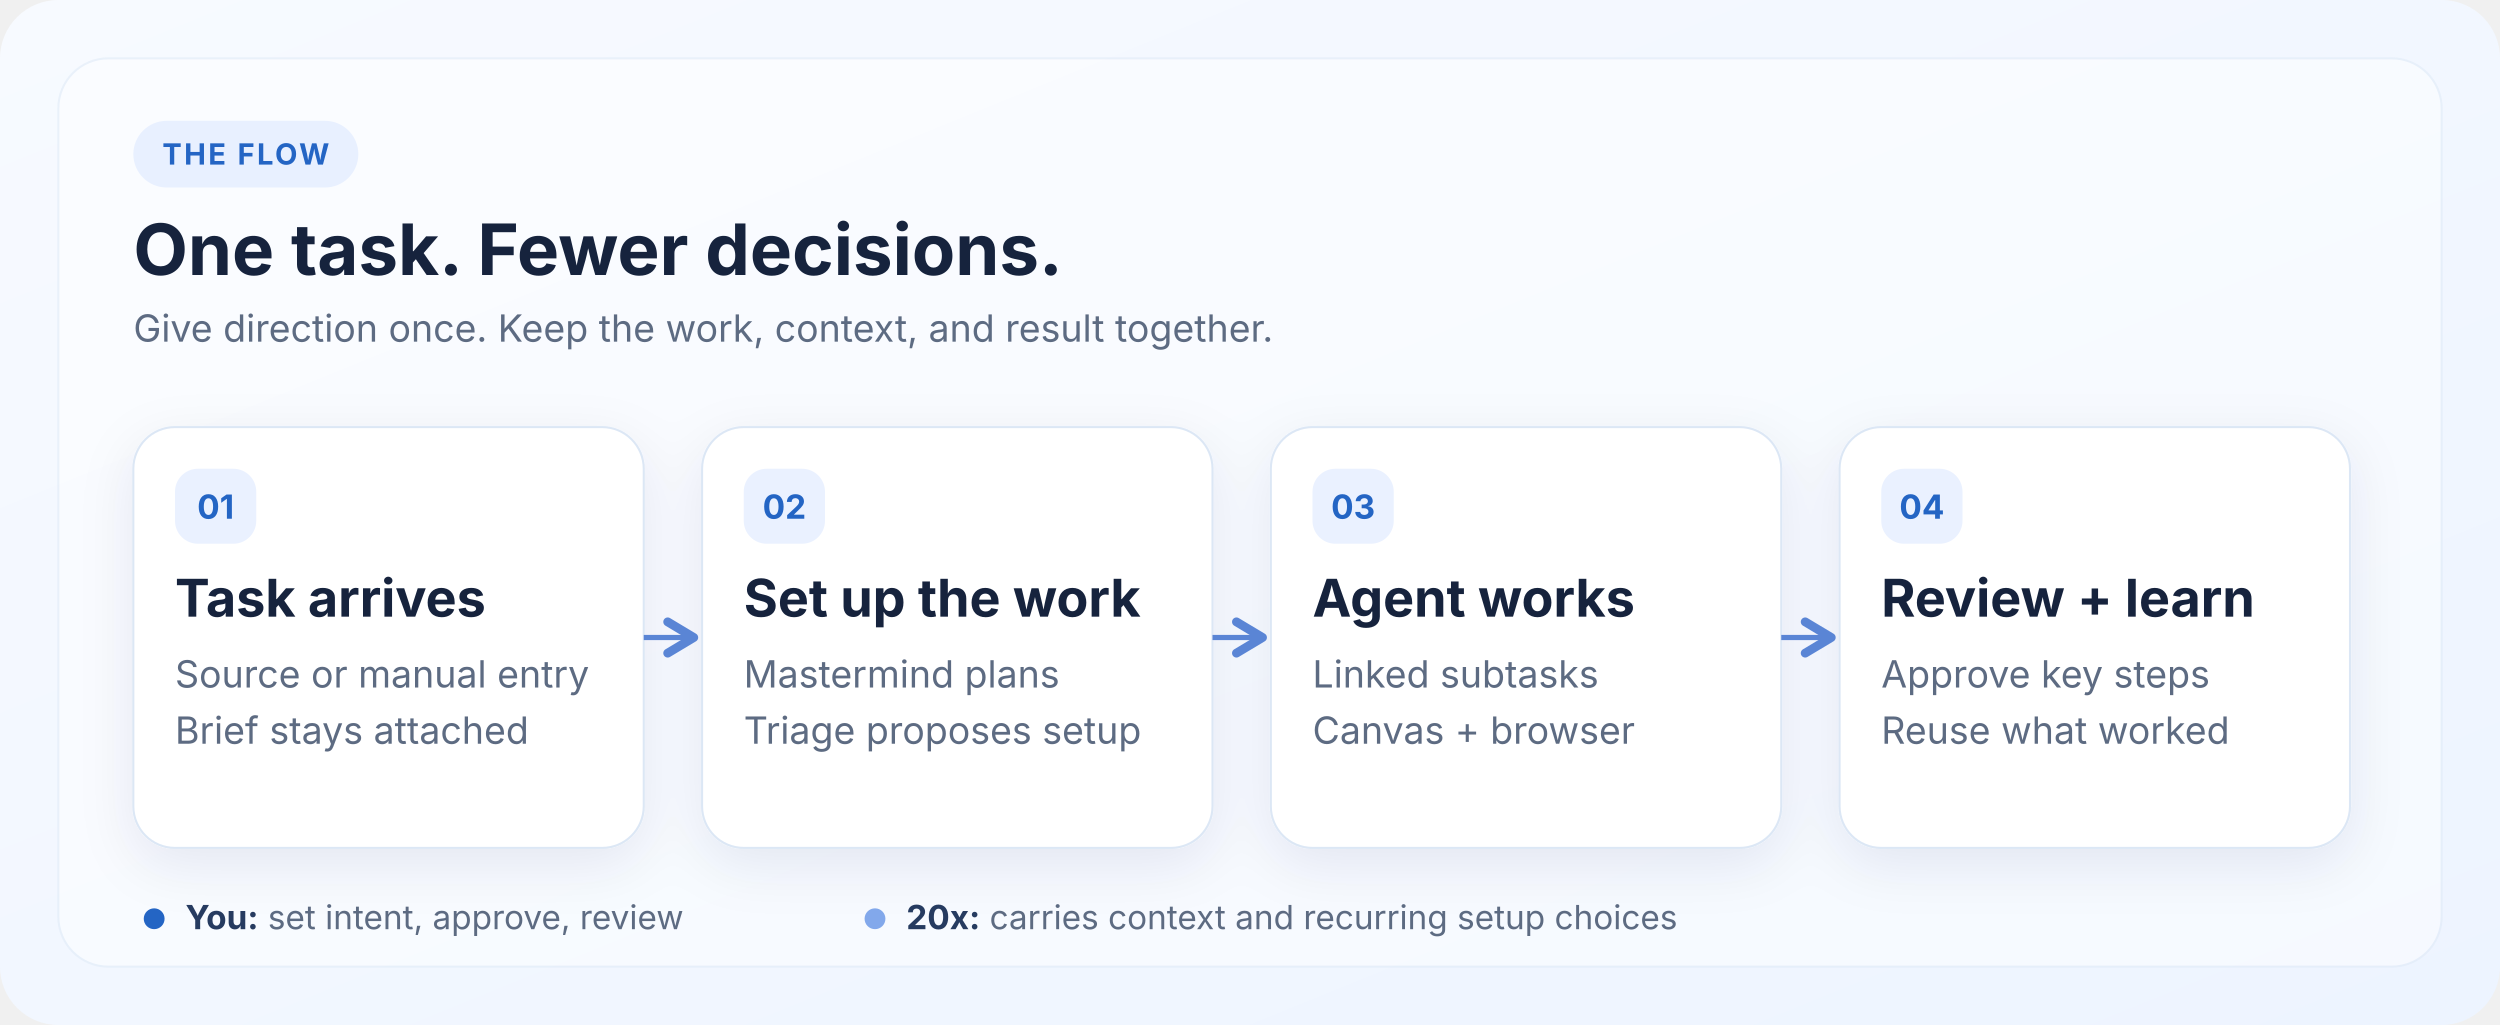
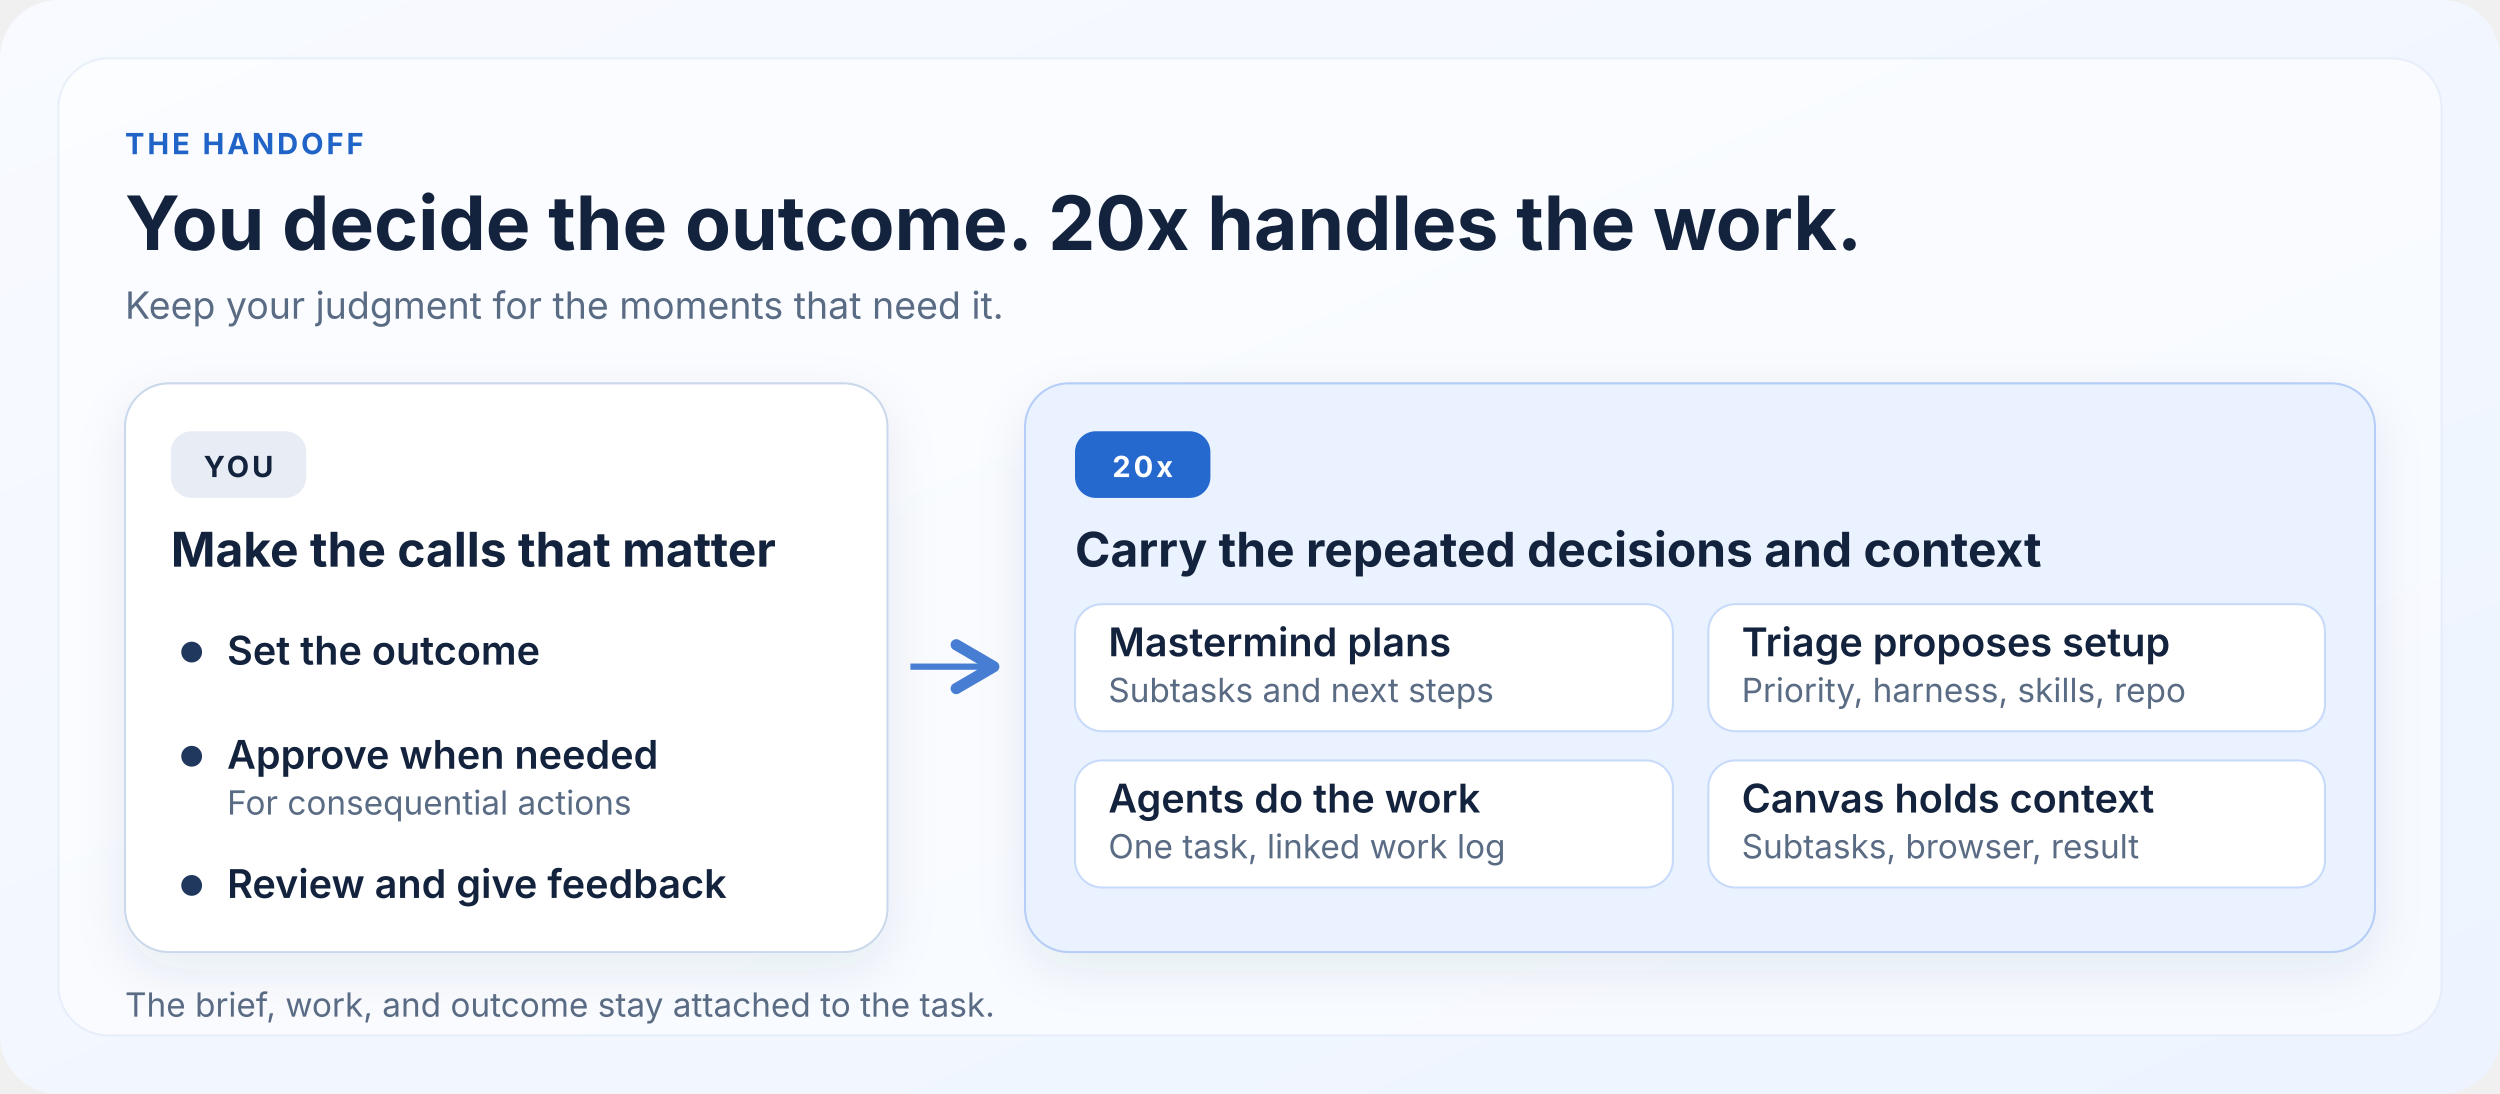
- <svg xmlns="http://www.w3.org/2000/svg" width="1200" height="492" viewBox="0 0 1200 492" role="img" aria-labelledby="title desc">
+ <svg xmlns="http://www.w3.org/2000/svg" width="1200" height="525" viewBox="0 0 1200 525" role="img" aria-labelledby="title desc">
  <defs>
    <linearGradient id="background" x1="0" y1="0" x2="1" y2="1">
-       <stop offset="0" stop-color="#f7faff" />
+       <stop offset="0" stop-color="#f8faff" />
      <stop offset="1" stop-color="#edf4ff" />
    </linearGradient>
-     <filter id="shadow" x="-15%" y="-25%" width="130%" height="160%">
-       <feDropShadow dx="0" dy="8" stdDeviation="13" flood-color="#15315b" flood-opacity=".08" />
+     <filter id="shadow" x="-8%" y="-15%" width="116%" height="140%">
+       <feDropShadow dx="0" dy="8" stdDeviation="12" flood-color="#173761" flood-opacity=".08" />
    </filter>
-     <marker id="arrow" markerWidth="8" markerHeight="8" refX="6" refY="4" orient="auto">
-       <path d="M1 1 L6 4 L1 7" fill="none" stroke="#5a85d5" stroke-width="1.7" stroke-linecap="round" stroke-linejoin="round" />
+     <marker id="arrow" markerWidth="9" markerHeight="9" refX="7" refY="4.5" orient="auto">
+       <path d="M1 1 L7 4.5 L1 8" fill="none" stroke="#477dd2" stroke-width="1.8" stroke-linecap="round" stroke-linejoin="round" />
    </marker>
    <style>
      text{font-family:Inter,-apple-system,BlinkMacSystemFont,"Segoe UI",sans-serif}
-       .ink{fill:#16233d}.muted{fill:#5d6b82}.blue{fill:#2465c4}.small{font-size:16px}.label{font-size:14px;font-weight:700;letter-spacing:.08em}.heading{font-size:25px;font-weight:700}.body{font-size:18px}
+       .ink{fill:#14233d}.muted{fill:#5a6b84}.blue{fill:#2064c7}
+       .eyebrow{font-size:14px;font-weight:750;letter-spacing:.1em}
+       .title{font-size:36px;font-weight:750}
+       .panel-title{font-size:23px;font-weight:750}
+       .item{font-size:19px;font-weight:600}
+       .detail{font-size:16px}
    </style>
  </defs>
-   <rect width="1200" height="492" rx="28" fill="url(#background)" />
-   <rect x="28" y="28" width="1144" height="436" rx="24" fill="#fff" opacity=".46" stroke="#dbe6f5" />
-   <rect x="64" y="58" width="108" height="32" rx="16" fill="#e8f0ff" />
-   <text x="118" y="79" text-anchor="middle" class="label blue">THE FLOW</text>
-   <text x="64" y="132" class="ink" style="font-size:34px;font-weight:750">One task. Fewer decisions.</text>
-   <text x="64" y="164" class="body muted">Give direction once. Keep the work, context, and result together.</text>
+   <rect width="1200" height="525" rx="28" fill="url(#background)" />
+   <rect x="28" y="28" width="1144" height="469" rx="24" fill="#fff" opacity=".5" stroke="#dbe6f5" />
+   <text x="60" y="74" class="eyebrow blue">THE HANDOFF</text>
+   <text x="60" y="120" class="title ink">You decide the outcome. 20x handles the work.</text>
+   <text x="60" y="153" class="muted" style="font-size:18px">Keep your judgment for the moments that need it.</text>
  <g filter="url(#shadow)">
-     <rect x="64" y="205" width="245" height="202" rx="20" fill="#fff" stroke="#dce7f5" />
-     <rect x="337" y="205" width="245" height="202" rx="20" fill="#fff" stroke="#dce7f5" />
-     <rect x="610" y="205" width="245" height="202" rx="20" fill="#fff" stroke="#dce7f5" />
-     <rect x="883" y="205" width="245" height="202" rx="20" fill="#fff" stroke="#dce7f5" />
+     <rect x="60" y="184" width="366" height="273" rx="21" fill="#fff" stroke="#cad8eb" />
+     <rect x="492" y="184" width="648" height="273" rx="21" fill="#eaf2ff" stroke="#b5cdf7" />
  </g>
-   <path d="M309 306 H333" fill="none" stroke="#5a85d5" stroke-width="2.5" marker-end="url(#arrow)" />
-   <path d="M582 306 H606" fill="none" stroke="#5a85d5" stroke-width="2.5" marker-end="url(#arrow)" />
-   <path d="M855 306 H879" fill="none" stroke="#5a85d5" stroke-width="2.5" marker-end="url(#arrow)" />
-   <g>
-     <rect x="84" y="225" width="39" height="36" rx="11" fill="#eaf1ff" />
-     <text x="103.5" y="249" text-anchor="middle" class="small blue" style="font-weight:750">01</text>
-     <text x="84" y="296" class="heading ink">Task arrives</text>
-     <text x="84" y="330" class="body muted">Source or manual entry</text>
-     <text x="84" y="357" class="body muted">Brief stays attached</text>
+   <rect x="82" y="207" width="65" height="32" rx="10" fill="#e8edf5" />
+   <text x="114.5" y="229" text-anchor="middle" class="eyebrow ink">YOU</text>
+   <text x="82" y="272" class="panel-title ink">Make the calls that matter</text>
+   <circle cx="92" cy="313" r="5" fill="#21385e" />
+   <text x="109" y="319" class="item ink">Set the outcome</text>
+   <circle cx="92" cy="363" r="5" fill="#21385e" />
+   <text x="109" y="369" class="item ink">Approve when needed</text>
+   <text x="109" y="391" class="detail muted">For consequential actions</text>
+   <circle cx="92" cy="425" r="5" fill="#21385e" />
+   <text x="109" y="431" class="item ink">Review and give feedback</text>
+   <path d="M437 320 H477" fill="none" stroke="#477dd2" stroke-width="3" marker-end="url(#arrow)" />
+   <rect x="516" y="207" width="65" height="32" rx="10" fill="#2568ce" />
+   <text x="548.5" y="229" text-anchor="middle" fill="#fff" class="eyebrow">20x</text>
+   <text x="516" y="272" class="panel-title ink">Carry the repeated decisions and context</text>
+   <g fill="#fff" stroke="#c8daf9">
+     <rect x="516" y="290" width="287" height="61" rx="13" />
+     <rect x="820" y="290" width="296" height="61" rx="13" />
+     <rect x="516" y="365" width="287" height="61" rx="13" />
+     <rect x="820" y="365" width="296" height="61" rx="13" />
  </g>
-   <g>
-     <rect x="357" y="225" width="39" height="36" rx="11" fill="#eaf1ff" />
-     <text x="376.5" y="249" text-anchor="middle" class="small blue" style="font-weight:750">02</text>
-     <text x="357" y="296" class="heading ink">Set up the work</text>
-     <text x="357" y="330" class="body muted">Mastermind plans</text>
-     <text x="357" y="357" class="body muted">Triage proposes setup</text>
-   </g>
-   <g>
-     <rect x="630" y="225" width="39" height="36" rx="11" fill="#eaf1ff" />
-     <text x="649.5" y="249" text-anchor="middle" class="small blue" style="font-weight:750">03</text>
-     <text x="630" y="296" class="heading ink">Agent works</text>
-     <text x="630" y="330" class="body muted">Linked subtasks</text>
-     <text x="630" y="357" class="body muted">Canvas + browser</text>
-   </g>
-   <g>
-     <rect x="903" y="225" width="39" height="36" rx="11" fill="#eaf1ff" />
-     <text x="922.5" y="249" text-anchor="middle" class="small blue" style="font-weight:750">04</text>
-     <text x="903" y="296" class="heading ink">Review + learn</text>
-     <text x="903" y="330" class="body muted">Approve key steps</text>
-     <text x="903" y="357" class="body muted">Reuse what worked</text>
-   </g>
-   <circle cx="74" cy="441" r="5" fill="#2465c4" />
-   <text x="89" y="446" class="small muted">
-     <tspan font-weight="700" fill="#263b60">You:</tspan> set intent, approve, review</text>
-   <circle cx="420" cy="441" r="5" fill="#82a8eb" />
-   <text x="435" y="446" class="small muted">
-     <tspan font-weight="700" fill="#263b60">20x:</tspan> carries context and recurring setup choices</text>
+   <text x="532" y="315" class="item ink">Mastermind plans</text>
+   <text x="532" y="337" class="detail muted">Subtasks and next steps</text>
+   <text x="836" y="315" class="item ink">Triage proposes setup</text>
+   <text x="836" y="337" class="detail muted">Priority, harness, skills, repo</text>
+   <text x="532" y="390" class="item ink">Agents do the work</text>
+   <text x="532" y="412" class="detail muted">One task, linked work log</text>
+   <text x="836" y="390" class="item ink">Canvas holds context</text>
+   <text x="836" y="412" class="detail muted">Subtasks, browser, result</text>
+   <text x="60" y="488" class="detail muted">The brief, work, and outcome stay attached to the task.</text>
</svg>
